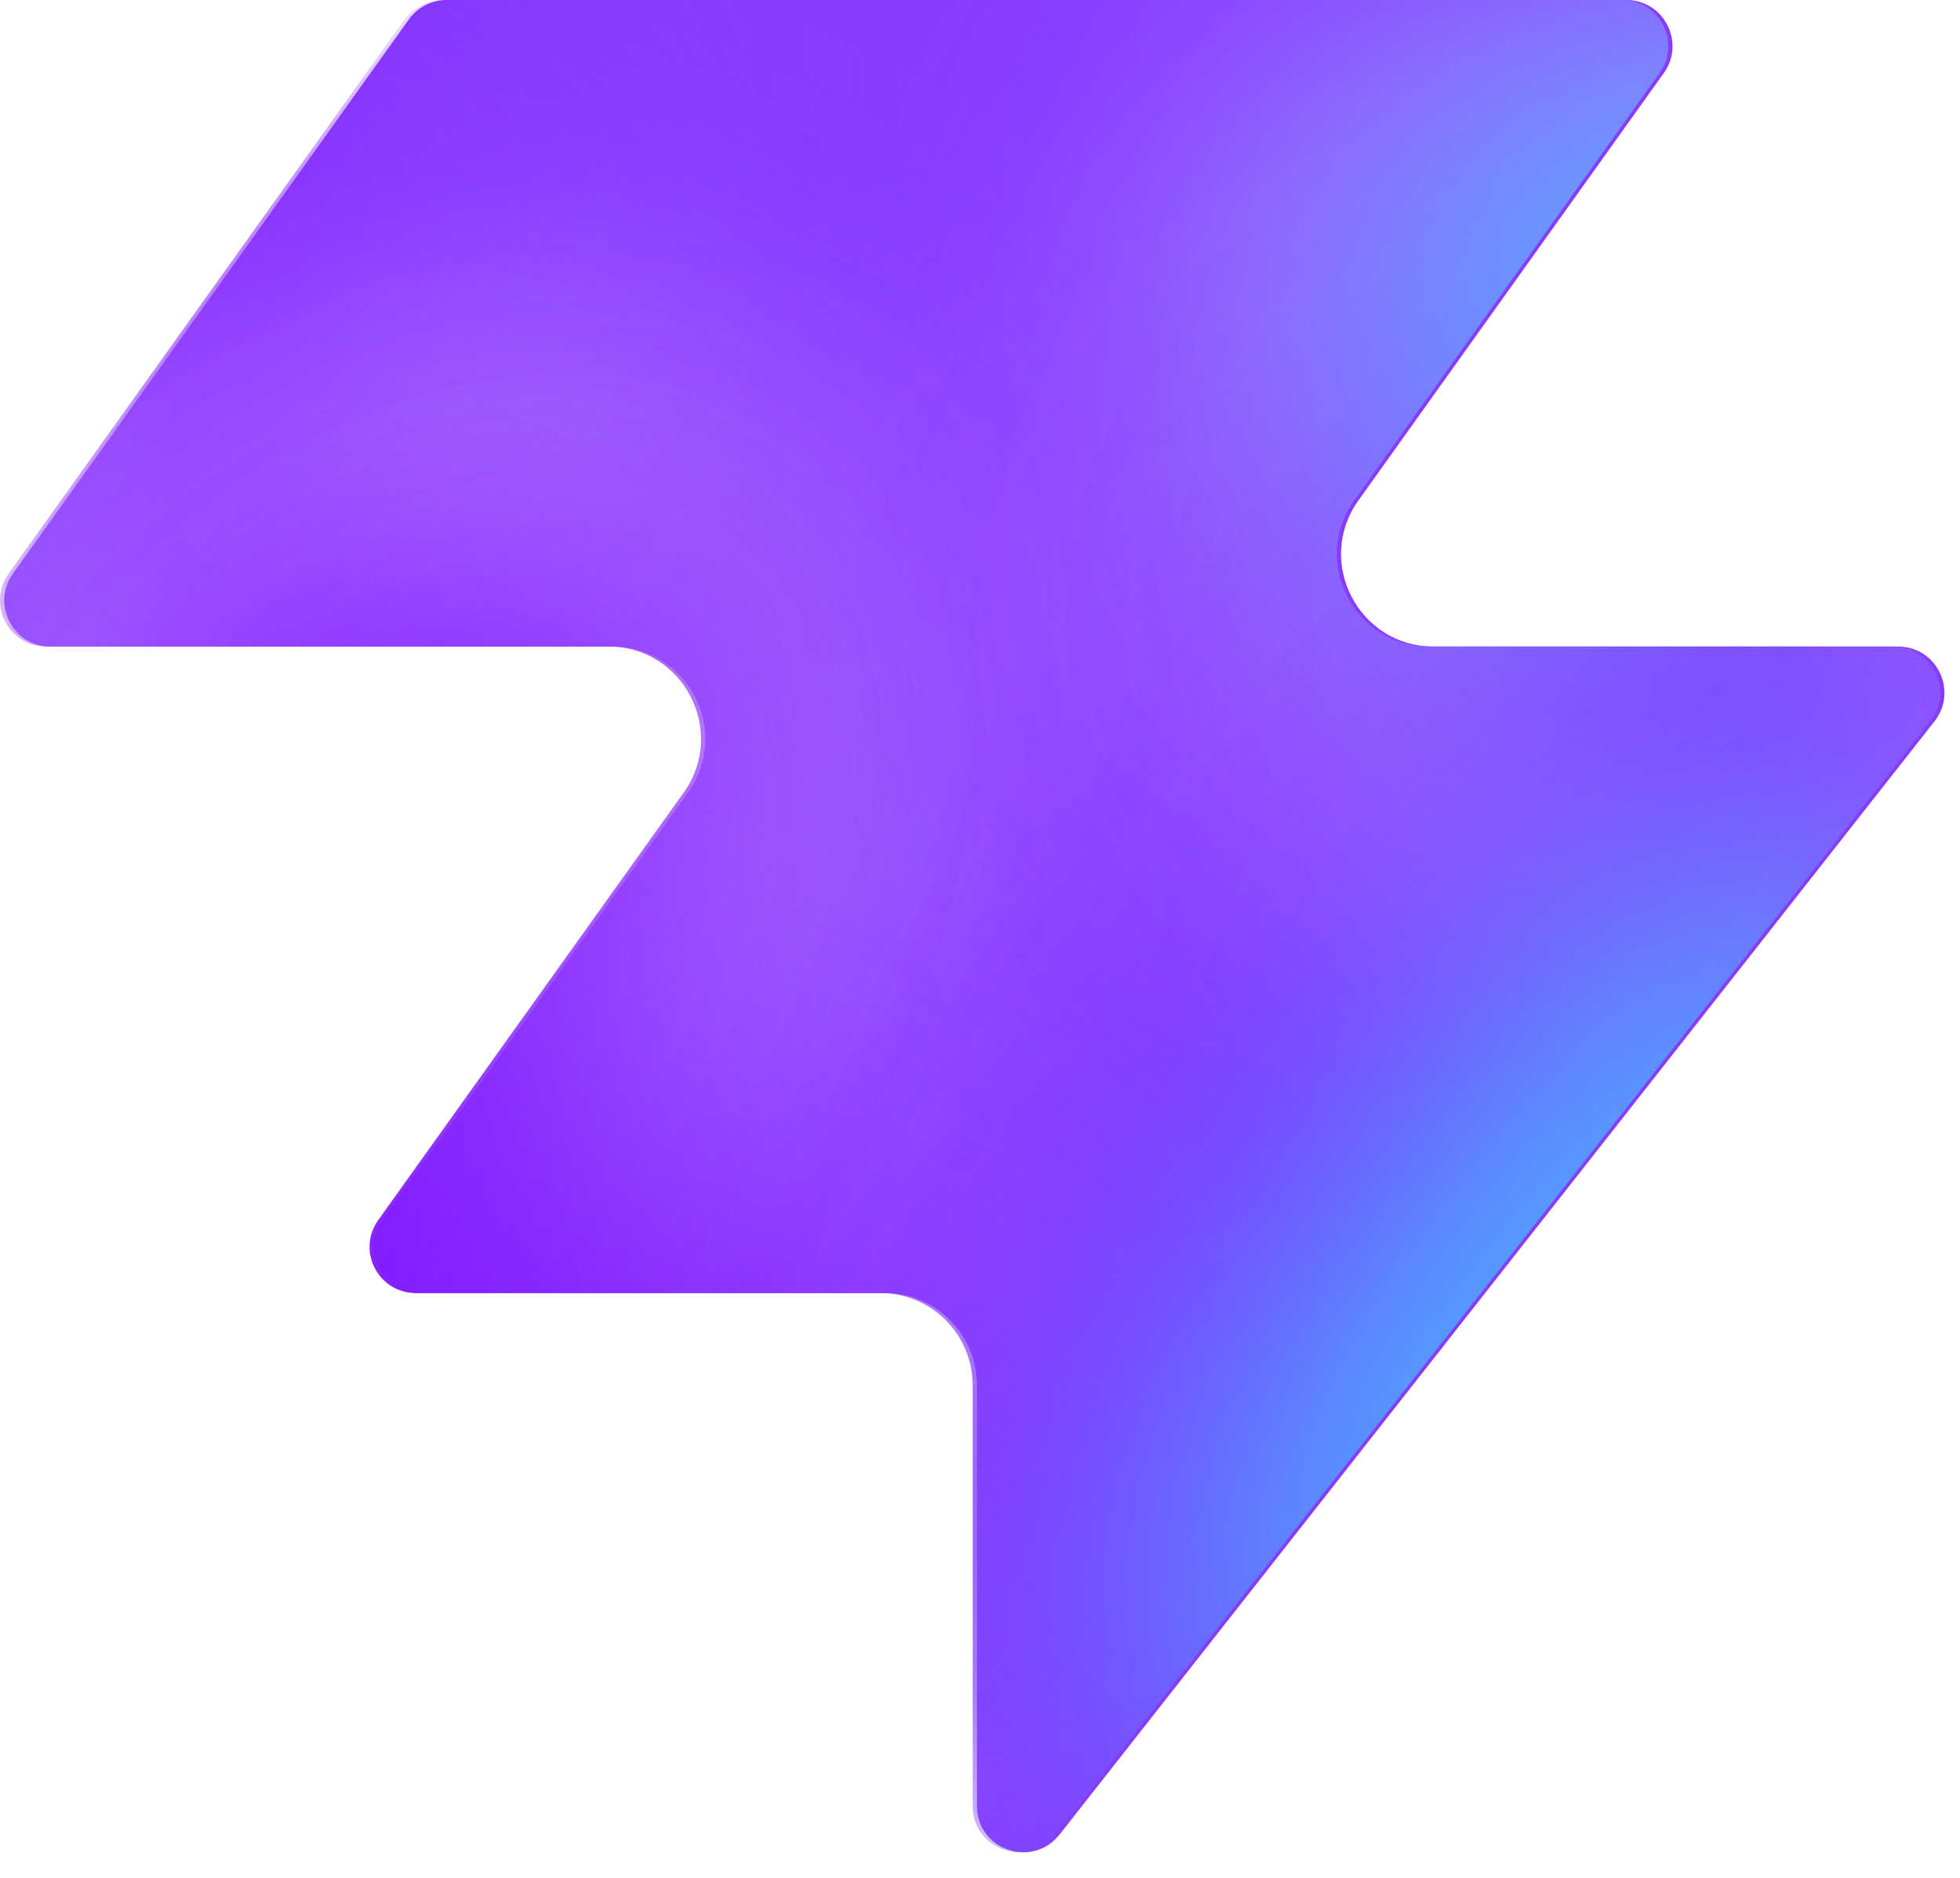
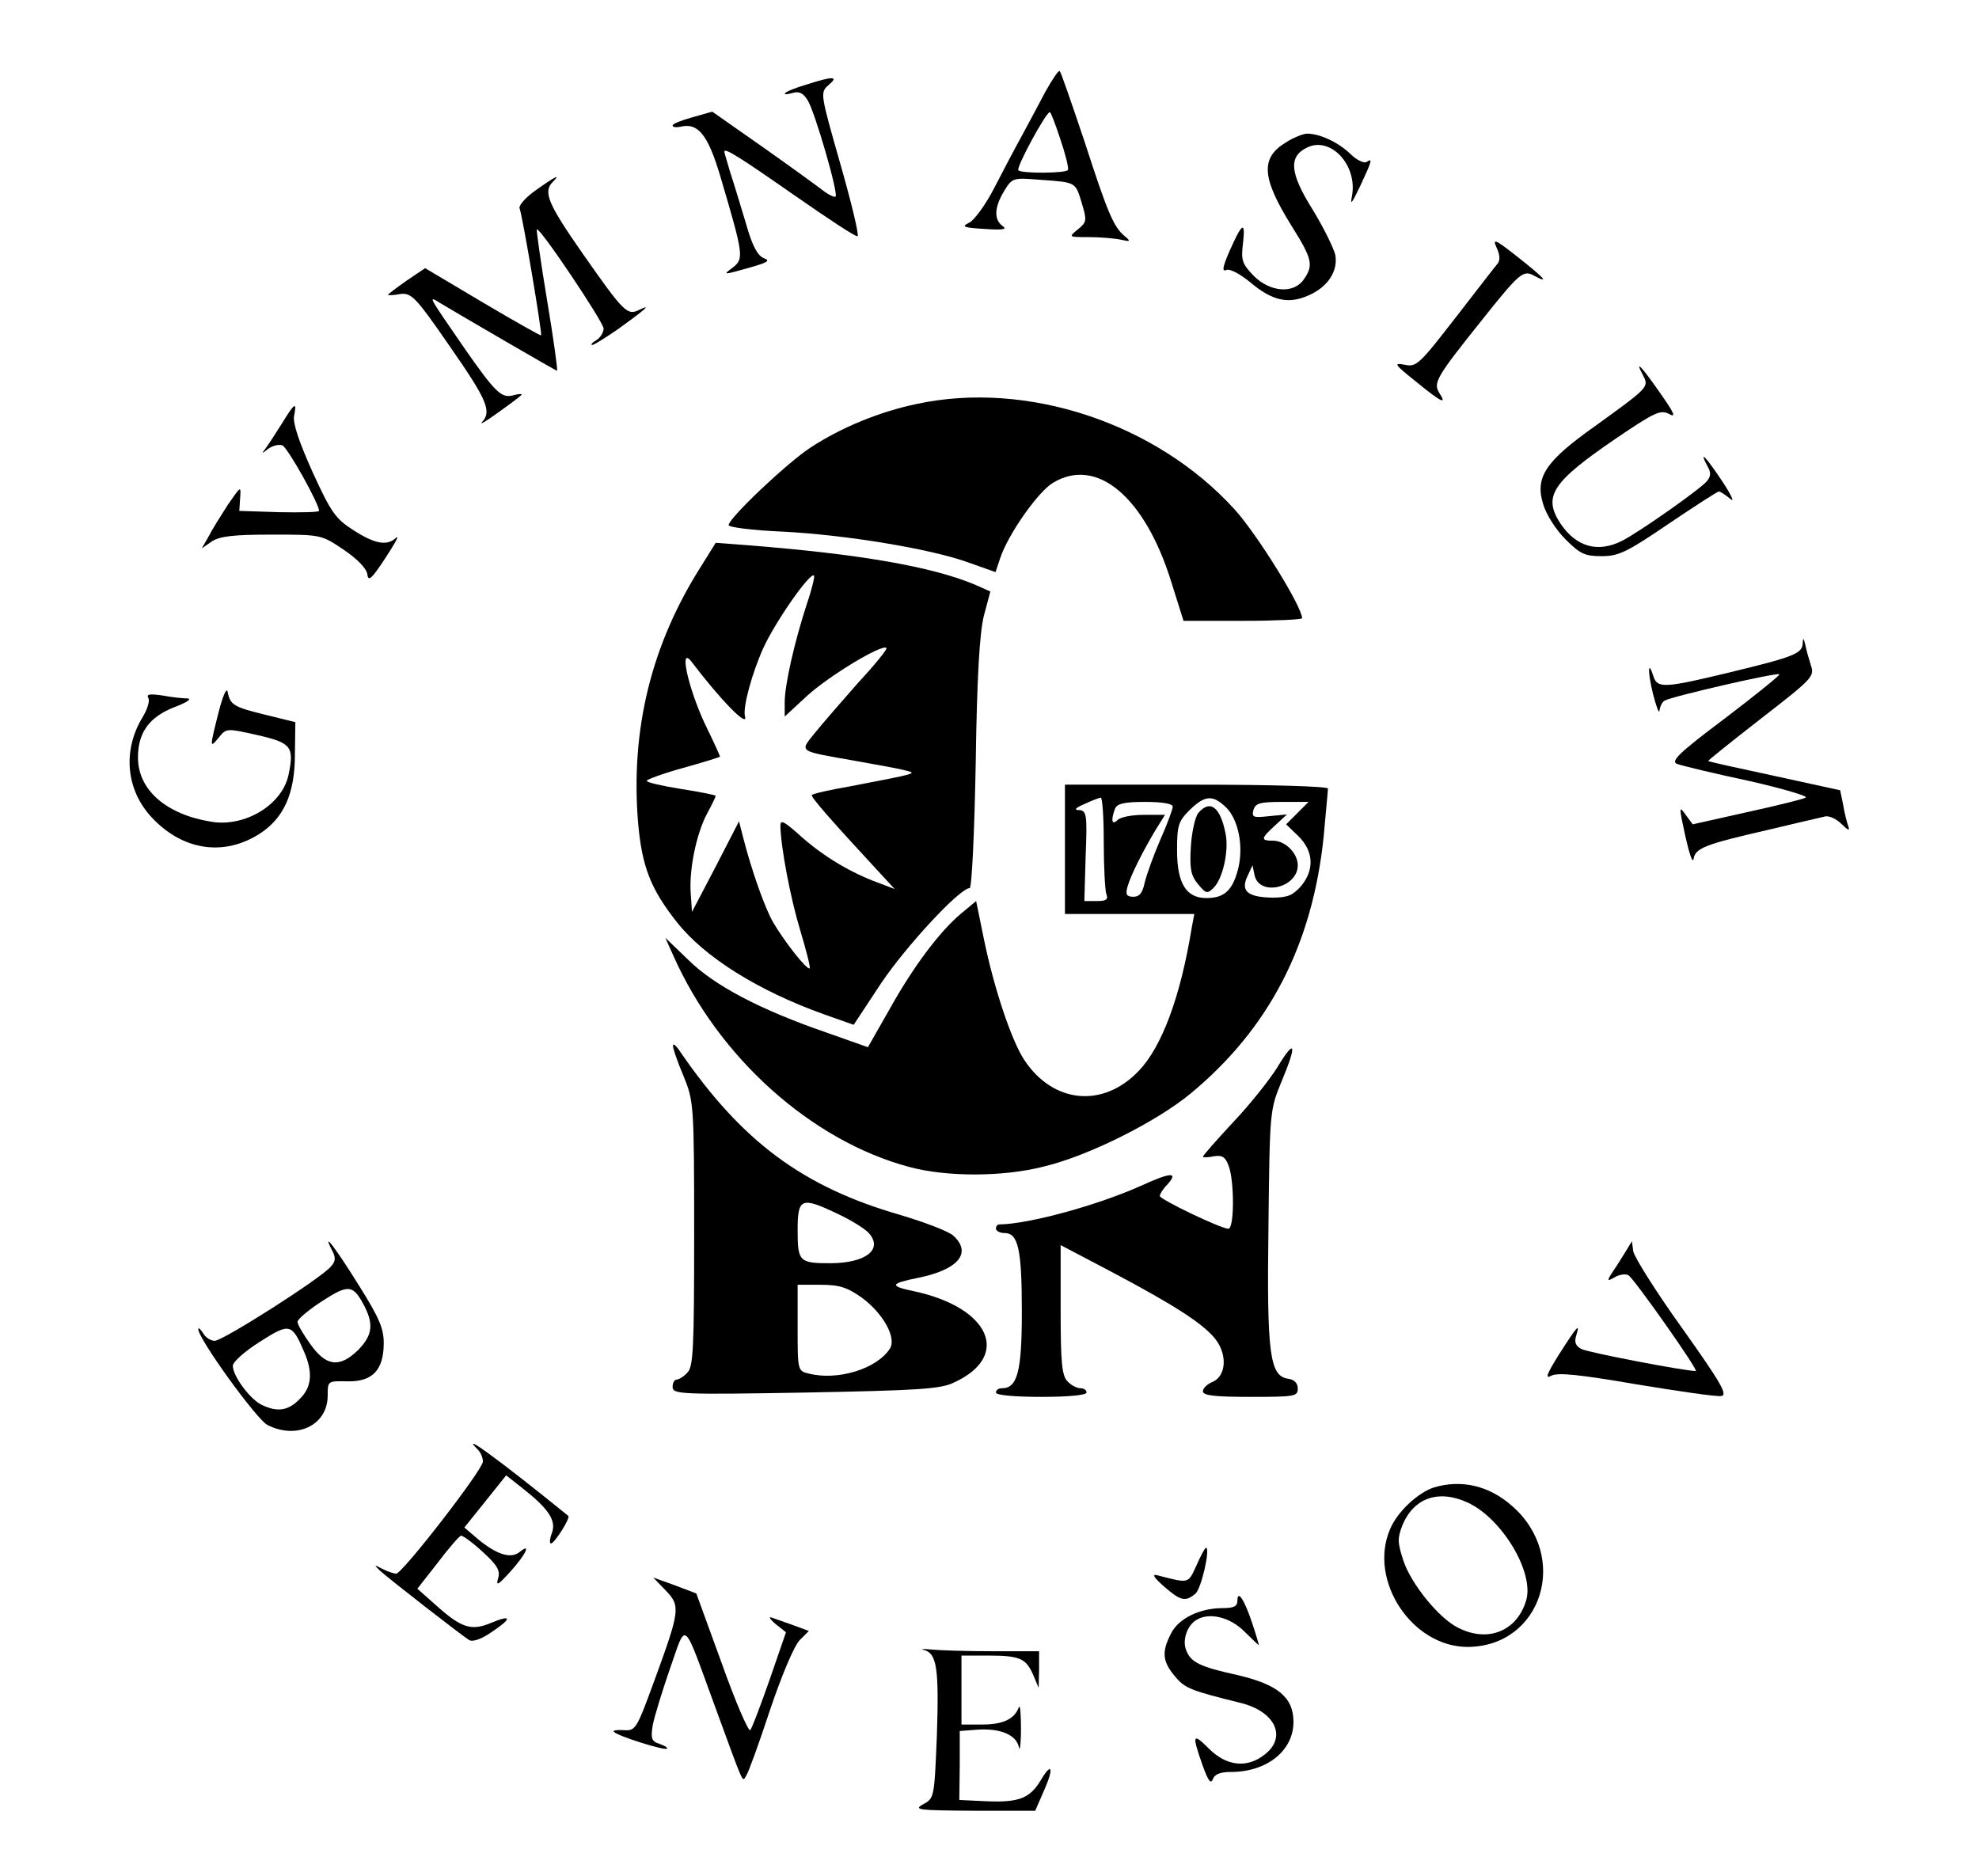
- <svg xmlns="http://www.w3.org/2000/svg" width="48" height="46" fill="none" viewBox="0 0 48 46">
-   <path fill="#863bff" d="M25.946 44.938c-.664.845-2.021.375-2.021-.698V33.937a2.26 2.26 0 0 0-2.262-2.262H10.287c-.92 0-1.456-1.04-.92-1.788l7.48-10.471c1.07-1.497 0-3.578-1.842-3.578H1.237c-.92 0-1.456-1.04-.92-1.788L10.013.474c.214-.297.556-.474.92-.474h28.894c.92 0 1.456 1.04.92 1.788l-7.48 10.471c-1.07 1.498 0 3.579 1.842 3.579h11.377c.943 0 1.473 1.088.89 1.83L25.947 44.94z" style="fill:#863bff;fill:color(display-p3 .525 .23 1);fill-opacity:1" />
-   <mask id="a" width="48" height="46" x="0" y="0" maskUnits="userSpaceOnUse" style="mask-type:alpha">
-     <path fill="#000" d="M25.842 44.938c-.664.844-2.021.375-2.021-.698V33.937a2.26 2.26 0 0 0-2.262-2.262H10.183c-.92 0-1.456-1.04-.92-1.788l7.48-10.471c1.07-1.498 0-3.579-1.842-3.579H1.133c-.92 0-1.456-1.04-.92-1.787L9.91.473c.214-.297.556-.474.92-.474h28.894c.92 0 1.456 1.04.92 1.788l-7.48 10.471c-1.07 1.498 0 3.578 1.842 3.578h11.377c.943 0 1.473 1.088.89 1.832L25.843 44.94z" style="fill:#000;fill-opacity:1" />
-   </mask>
-   <g mask="url(#a)">
-     <g filter="url(#b)">
-       <ellipse cx="5.508" cy="14.704" fill="#ede6ff" rx="5.508" ry="14.704" style="fill:#ede6ff;fill:color(display-p3 .927 .903 1);fill-opacity:1" transform="matrix(.00324 1 1 -.00324 -4.47 31.516)" />
-     </g>
-     <g filter="url(#c)">
-       <ellipse cx="10.399" cy="29.851" fill="#ede6ff" rx="10.399" ry="29.851" style="fill:#ede6ff;fill:color(display-p3 .927 .903 1);fill-opacity:1" transform="matrix(.00324 1 1 -.00324 -39.328 7.883)" />
-     </g>
-     <g filter="url(#d)">
-       <ellipse cx="5.508" cy="30.487" fill="#7e14ff" rx="5.508" ry="30.487" style="fill:#7e14ff;fill:color(display-p3 .492 .077 1);fill-opacity:1" transform="rotate(89.814 -25.913 -14.639)scale(1 -1)" />
-     </g>
-     <g filter="url(#e)">
-       <ellipse cx="5.508" cy="30.599" fill="#7e14ff" rx="5.508" ry="30.599" style="fill:#7e14ff;fill:color(display-p3 .492 .077 1);fill-opacity:1" transform="rotate(89.814 -32.644 -3.334)scale(1 -1)" />
-     </g>
-     <g filter="url(#f)">
-       <ellipse cx="5.508" cy="30.599" fill="#7e14ff" rx="5.508" ry="30.599" style="fill:#7e14ff;fill:color(display-p3 .492 .077 1);fill-opacity:1" transform="matrix(.00324 1 1 -.00324 -34.34 30.47)" />
-     </g>
-     <g filter="url(#g)">
-       <ellipse cx="14.072" cy="22.078" fill="#ede6ff" rx="14.072" ry="22.078" style="fill:#ede6ff;fill:color(display-p3 .927 .903 1);fill-opacity:1" transform="rotate(93.35 24.506 48.493)scale(-1 1)" />
-     </g>
-     <g filter="url(#h)">
-       <ellipse cx="3.47" cy="21.501" fill="#7e14ff" rx="3.47" ry="21.501" style="fill:#7e14ff;fill:color(display-p3 .492 .077 1);fill-opacity:1" transform="rotate(89.009 28.708 47.59)scale(-1 1)" />
-     </g>
-     <g filter="url(#i)">
-       <ellipse cx="3.47" cy="21.501" fill="#7e14ff" rx="3.47" ry="21.501" style="fill:#7e14ff;fill:color(display-p3 .492 .077 1);fill-opacity:1" transform="rotate(89.009 28.708 47.59)scale(-1 1)" />
-     </g>
-     <g filter="url(#j)">
-       <ellipse cx=".387" cy="8.972" fill="#7e14ff" rx="4.407" ry="29.108" style="fill:#7e14ff;fill:color(display-p3 .492 .077 1);fill-opacity:1" transform="rotate(39.51 .387 8.972)" />
-     </g>
-     <g filter="url(#k)">
-       <ellipse cx="47.523" cy="-6.092" fill="#7e14ff" rx="4.407" ry="29.108" style="fill:#7e14ff;fill:color(display-p3 .492 .077 1);fill-opacity:1" transform="rotate(37.892 47.523 -6.092)" />
-     </g>
-     <g filter="url(#l)">
-       <ellipse cx="41.412" cy="6.333" fill="#47bfff" rx="5.971" ry="9.665" style="fill:#47bfff;fill:color(display-p3 .28 .748 1);fill-opacity:1" transform="rotate(37.892 41.412 6.333)" />
-     </g>
-     <g filter="url(#m)">
-       <ellipse cx="-1.879" cy="38.332" fill="#7e14ff" rx="4.407" ry="29.108" style="fill:#7e14ff;fill:color(display-p3 .492 .077 1);fill-opacity:1" transform="rotate(37.892 -1.88 38.332)" />
-     </g>
-     <g filter="url(#n)">
-       <ellipse cx="-1.879" cy="38.332" fill="#7e14ff" rx="4.407" ry="29.108" style="fill:#7e14ff;fill:color(display-p3 .492 .077 1);fill-opacity:1" transform="rotate(37.892 -1.88 38.332)" />
-     </g>
-     <g filter="url(#o)">
-       <ellipse cx="35.651" cy="29.907" fill="#7e14ff" rx="4.407" ry="29.108" style="fill:#7e14ff;fill:color(display-p3 .492 .077 1);fill-opacity:1" transform="rotate(37.892 35.651 29.907)" />
-     </g>
-     <g filter="url(#p)">
-       <ellipse cx="38.418" cy="32.4" fill="#47bfff" rx="5.971" ry="15.297" style="fill:#47bfff;fill:color(display-p3 .28 .748 1);fill-opacity:1" transform="rotate(37.892 38.418 32.4)" />
-     </g>
+ <svg xmlns="http://www.w3.org/2000/svg" version="1.0" width="459pt" height="435pt" viewBox="0 0 459 435" preserveAspectRatio="xMidYMid meet">
+   <g transform="translate(0,435) scale(0.1,-0.1)" fill="#000000" stroke="none">
+     <path d="M2425 4138 c-15 -29 -40 -75 -55 -103 -15 -27 -44 -82 -64 -121 -20 -39 -47 -76 -59 -81 -18 -9 -12 -11 36 -14 44 -3 54 -1 42 7 -20 15 -19 43 4 81 19 31 21 31 83 26 85 -6 82 -5 97 -54 12 -40 12 -44 -9 -61 -22 -18 -22 -18 26 -18 27 0 60 -3 74 -6 22 -5 23 -4 9 8 -26 21 -40 54 -94 221 -29 86 -54 159 -57 162 -3 3 -17 -19 -33 -47z m34 -110 c12 -35 20 -67 18 -72 -2 -8 -107 -9 -115 -1 -6 6 64 135 73 135 2 0 13 -28 24 -62z" />
+     <path d="M1871 4154 c-24 -7 -47 -16 -50 -20 -3 -4 4 -3 16 0 16 5 25 1 36 -16 17 -27 72 -217 65 -224 -3 -2 -16 4 -29 14 -13 10 -76 56 -140 101 l-117 82 -46 -13 c-25 -7 -46 -15 -46 -19 0 -4 8 -5 18 -3 41 10 64 -18 93 -116 54 -183 55 -190 28 -211 -23 -17 -22 -17 35 -1 46 13 54 17 38 23 -15 6 -27 28 -42 81 -12 40 -28 93 -36 117 -7 25 -14 46 -14 49 0 10 32 -10 164 -102 76 -53 141 -96 145 -94 4 2 -14 77 -40 168 -47 165 -47 165 -27 183 24 20 11 21 -51 1z" />
+     <path d="M2983 4020 c-60 -36 -57 -82 12 -193 49 -78 52 -92 29 -125 -23 -34 -78 -30 -116 8 -27 28 -30 36 -25 76 6 53 -2 48 -32 -20 -16 -37 -17 -47 -6 -42 8 3 32 -10 55 -29 50 -42 87 -51 133 -31 46 19 71 57 64 95 -4 16 -27 63 -52 104 -54 86 -57 124 -13 145 54 26 116 -40 104 -111 -5 -25 -1 -20 19 22 28 60 29 65 14 55 -6 -3 -23 5 -37 19 -28 27 -71 47 -100 47 -9 0 -32 -9 -49 -20z" />
+     <path d="M1243 3909 c-23 -16 -40 -35 -38 -42 7 -17 53 -291 50 -295 -1 -1 -62 33 -136 77 l-133 79 -43 -29 c-24 -17 -43 -31 -43 -33 0 -1 13 -1 28 2 26 3 35 -5 115 -121 87 -125 98 -151 75 -176 -7 -8 11 3 40 24 28 20 52 38 52 40 0 2 -9 1 -20 -2 -27 -7 -41 6 -114 111 -84 122 -84 121 -55 103 45 -27 268 -157 271 -157 2 0 -8 73 -23 163 -15 89 -25 163 -24 165 6 7 154 -214 155 -230 0 -9 -8 -22 -17 -27 -10 -6 -14 -11 -9 -11 4 0 31 17 60 37 61 44 79 59 50 45 -29 -15 -36 -8 -132 129 -81 116 -93 144 -70 167 20 20 6 13 -39 -19z" />
+     <path d="M3471 3776 c8 -17 9 -30 2 -38 -6 -7 -50 -64 -98 -126 -83 -107 -90 -114 -117 -108 -27 5 -24 1 26 -39 60 -49 73 -55 54 -26 -14 23 -7 36 97 166 90 113 98 120 124 105 36 -19 23 -5 -39 44 -52 41 -59 44 -49 22z" />
+     <path d="M3811 3479 c14 -27 12 -28 -111 -117 -116 -82 -140 -119 -121 -181 7 -24 29 -59 52 -82 34 -34 45 -39 84 -39 39 0 58 9 155 75 61 41 113 75 117 75 3 0 15 -8 26 -17 11 -10 3 8 -18 40 -38 57 -56 76 -35 36 9 -15 8 -24 -1 -35 -16 -19 -154 -116 -196 -138 -57 -29 -107 -15 -144 40 -41 63 -19 96 129 197 90 61 103 67 123 57 17 -10 13 1 -21 49 -43 62 -60 79 -39 40z" />
+     <path d="M2126 3413 c-86 -18 -174 -54 -246 -101 -55 -36 -190 -164 -190 -180 0 -5 55 -12 123 -15 145 -7 347 -40 434 -72 l62 -22 11 33 c18 54 87 153 122 174 102 62 214 -33 275 -231 l28 -89 138 0 c75 0 137 3 137 6 0 27 -105 196 -157 253 -182 200 -482 299 -737 244z" />
+     <path d="M654 3368 c-15 -24 -32 -50 -38 -58 -10 -13 -9 -13 6 -1 10 7 24 11 33 8 12 -5 85 -135 85 -152 0 -3 -42 -4 -92 -3 l-93 3 2 30 c2 29 2 28 -28 -15 -16 -25 -37 -58 -45 -74 l-16 -28 23 16 c18 12 49 16 139 16 115 0 115 0 167 -35 31 -21 53 -43 55 -57 2 -18 10 -11 42 38 21 32 33 53 25 47 -21 -20 -49 -15 -99 17 -42 27 -52 41 -95 135 -31 69 -46 113 -43 130 7 34 2 32 -28 -17z" />
+     <path d="M1627 3038 c-116 -182 -165 -379 -147 -597 9 -101 29 -153 90 -230 64 -81 188 -159 342 -214 l68 -24 64 97 c58 86 182 220 205 220 5 0 11 129 14 288 3 205 9 303 19 344 l15 56 -36 16 c-100 42 -269 71 -523 91 l-78 6 -33 -53z m244 -90 c-28 -86 -51 -186 -51 -227 l0 -33 53 49 c51 46 173 120 183 110 3 -2 -27 -39 -66 -81 -38 -43 -83 -95 -100 -116 -36 -45 -41 -41 95 -65 50 -9 101 -18 115 -22 29 -7 27 -7 -129 -37 -46 -8 -86 -17 -88 -20 -4 -3 42 -56 156 -179 l36 -39 -50 19 c-61 24 -123 62 -175 110 -33 29 -40 32 -40 17 1 -49 23 -166 46 -242 14 -46 24 -86 22 -88 -6 -5 -58 61 -85 107 -19 33 -50 120 -70 199 l-9 35 -54 -105 -55 -105 -3 43 c-4 55 13 138 38 185 11 20 20 39 20 41 0 2 -36 9 -80 16 -44 7 -80 15 -80 19 0 3 38 17 85 30 47 13 85 25 85 26 0 2 -16 37 -36 78 -38 82 -60 181 -30 142 66 -87 131 -154 124 -127 -6 20 16 100 42 158 27 60 109 178 118 169 2 -2 -5 -32 -17 -67z" />
+     <path d="M4181 2857 c-1 -23 -22 -31 -171 -67 -149 -36 -166 -37 -175 -9 -13 41 -14 12 -1 -41 8 -30 14 -47 15 -38 1 9 6 20 12 23 14 9 261 66 266 61 2 -2 -55 -48 -126 -102 -108 -81 -127 -100 -111 -106 11 -4 85 -22 165 -39 80 -18 140 -36 133 -39 -7 -4 -69 -19 -137 -34 l-125 -28 -17 23 c-15 21 -15 18 0 -51 9 -40 17 -64 19 -52 4 25 28 34 172 67 63 15 123 29 132 31 9 3 27 -5 39 -17 15 -15 20 -17 16 -6 -3 8 -9 31 -12 50 l-7 34 -151 33 c-84 18 -153 33 -155 35 -1 1 54 45 122 98 120 93 125 98 116 124 -5 16 -11 37 -13 48 -4 16 -5 17 -6 2z" />
+     <path d="M507 2698 c-21 -83 -21 -85 1 -58 17 21 18 21 89 5 79 -18 86 -27 72 -93 -15 -69 -101 -121 -179 -108 -105 17 -170 74 -170 149 0 58 26 94 85 117 27 10 41 19 30 20 -11 0 -38 3 -59 7 -29 4 -37 3 -32 -6 4 -6 -2 -26 -13 -44 -47 -77 -39 -168 20 -232 72 -78 168 -92 251 -39 56 36 82 93 82 184 l1 75 -69 17 c-74 18 -82 23 -88 53 -2 12 -11 -8 -21 -47z" />
+     <path d="M2470 2380 l0 -150 150 0 150 0 -6 -32 c-26 -160 -69 -275 -122 -331 -83 -88 -199 -77 -266 24 -30 45 -71 168 -94 281 l-18 88 -35 -29 c-49 -41 -111 -123 -167 -224 l-49 -86 -96 34 c-154 53 -260 109 -320 168 l-54 52 18 -40 c105 -238 322 -432 549 -492 86 -23 216 -23 310 1 105 25 262 104 342 170 182 151 282 345 308 595 5 57 10 107 10 112 0 5 -132 9 -305 9 l-305 0 0 -150z m90 16 c0 -57 3 -111 6 -120 5 -12 0 -16 -22 -16 l-29 0 3 105 c4 96 2 105 -15 106 -13 0 -9 5 12 14 17 8 33 14 38 15 4 0 7 -47 7 -104z m284 81 c29 -29 41 -92 27 -145 -13 -48 -32 -65 -73 -65 -47 0 -68 34 -68 111 0 57 3 67 29 93 36 35 54 36 85 6z m-124 2 c0 -6 -13 -41 -29 -77 -16 -37 -32 -82 -36 -99 -5 -24 -12 -33 -26 -33 -16 0 -19 5 -14 23 8 28 35 81 64 130 l23 37 -49 0 c-27 0 -54 -5 -61 -12 -13 -13 -16 -1 -6 26 5 12 21 16 70 16 39 0 64 -4 64 -11z m289 -15 l-26 -26 29 -28 c35 -35 37 -78 5 -116 -19 -21 -31 -26 -66 -26 -57 1 -74 15 -58 49 l12 26 5 -24 c12 -49 100 -28 100 24 0 28 -29 57 -57 57 -30 0 -29 5 5 36 l27 25 -41 -4 c-37 -4 -41 -3 -37 14 5 16 15 19 66 19 l62 0 -26 -26z" />
+     <path d="M2779 2464 c-7 -9 -15 -44 -17 -78 -3 -51 0 -66 16 -86 19 -23 22 -24 37 -9 21 21 35 84 28 123 -12 64 -36 83 -64 50z" />
+     <path d="M1561 1925 c-1 -5 10 -37 24 -70 24 -59 25 -64 25 -367 0 -266 -2 -309 -16 -322 -8 -9 -20 -16 -25 -16 -5 0 -9 -8 -9 -17 0 -17 19 -18 307 -13 261 5 314 8 345 23 134 61 85 174 -92 212 -58 12 -56 18 9 31 94 19 126 58 82 98 -11 10 -66 31 -123 48 -226 65 -367 170 -510 378 -9 14 -17 21 -17 15z m383 -391 c30 -14 62 -34 71 -44 34 -38 -7 -70 -90 -70 -71 0 -75 4 -75 76 0 76 8 79 94 38z m55 -194 c49 -36 81 -93 65 -118 -30 -47 -121 -75 -188 -58 -26 6 -26 8 -26 106 l0 100 53 0 c44 0 62 -6 96 -30z" />
+     <path d="M2963 1875 c-18 -29 -64 -87 -103 -128 -38 -41 -70 -77 -70 -80 0 -2 11 -2 25 1 20 3 27 -1 35 -23 13 -35 13 -145 -1 -145 -17 0 -159 68 -159 76 0 4 7 16 17 26 27 30 10 30 -62 -3 -101 -45 -258 -88 -327 -89 -5 0 -8 -4 -8 -10 0 -5 9 -10 20 -10 32 0 40 -39 40 -183 0 -137 -10 -177 -46 -177 -8 0 -14 -4 -14 -10 0 -6 42 -10 105 -10 63 0 105 4 105 10 0 6 -6 10 -14 10 -8 0 -22 7 -30 16 -13 13 -16 42 -16 166 l0 150 118 -62 c151 -80 213 -121 241 -156 28 -36 25 -85 -6 -99 -13 -5 -23 -15 -23 -22 0 -10 28 -13 110 -13 102 0 110 1 110 19 0 13 -8 21 -22 23 -43 6 -50 56 -46 353 3 270 3 270 31 338 36 86 31 100 -10 32z" />
+     <path d="M769 1452 c10 -18 10 -27 -1 -39 -20 -26 -251 -173 -270 -173 -9 0 -22 8 -27 18 -6 9 -11 14 -11 9 -1 -21 135 -209 160 -222 68 -35 140 -1 140 68 0 34 0 34 46 33 58 -1 84 26 84 89 0 34 -11 59 -56 131 -54 87 -88 132 -65 86z m77 -133 c21 -42 17 -67 -15 -100 -43 -42 -74 -39 -111 13 -16 22 -30 46 -30 52 0 6 26 28 57 48 62 40 72 39 99 -13z m-140 -106 c20 -47 17 -81 -11 -108 -26 -27 -51 -31 -87 -14 -27 12 -68 67 -68 91 0 9 28 34 63 56 69 44 74 43 103 -25z" />
+     <path d="M3771 1448 c-8 -13 -21 -34 -30 -47 -15 -23 -14 -24 5 -13 11 6 25 8 31 4 14 -9 164 -222 156 -222 -26 0 -250 43 -265 51 -14 7 -17 16 -12 32 9 29 3 23 -41 -46 -28 -45 -32 -56 -17 -48 15 8 64 3 198 -20 97 -16 186 -29 196 -27 16 2 0 30 -91 158 -61 85 -111 165 -113 178 l-3 23 -14 -23z" />
+     <path d="M1108 988 c7 -7 12 -19 12 -28 0 -19 -187 -260 -201 -260 -6 0 -20 5 -32 11 -19 10 -20 10 -7 -3 18 -17 189 -150 208 -162 8 -5 29 2 53 19 48 32 46 41 -4 20 -44 -18 -67 -11 -125 41 l-44 39 47 60 c25 33 49 61 54 63 4 1 26 -15 50 -37 35 -32 42 -44 36 -63 -5 -18 1 -14 29 17 36 40 49 68 21 45 -20 -16 -52 -6 -94 28 l-34 29 49 61 48 60 38 -30 c60 -47 79 -75 68 -104 -5 -13 -6 -24 -2 -24 8 0 46 60 40 64 -160 130 -254 198 -210 154z" />
+     <path d="M3326 900 c-37 -12 -85 -56 -102 -97 -51 -119 51 -273 180 -273 172 1 238 209 103 327 -53 47 -117 62 -181 43z m80 -36 c79 -38 152 -161 134 -225 -21 -73 -90 -100 -159 -64 -44 22 -108 101 -126 155 -14 43 -14 52 -2 83 27 64 85 83 153 51z" />
+     <path d="M2775 719 c-20 -43 -16 -42 -90 -23 -14 4 -10 -4 15 -26 38 -33 49 -36 72 -17 14 10 36 107 25 107 -2 0 -12 -18 -22 -41z" />
+     <path d="M1544 661 c35 -36 33 -47 -27 -211 -41 -112 -43 -115 -71 -113 -16 1 -26 -1 -22 -4 9 -10 118 -44 123 -39 2 2 -5 7 -17 11 -19 6 -21 12 -16 44 4 20 22 79 40 131 39 110 28 120 105 -90 69 -188 62 -174 72 -158 5 7 30 76 55 152 27 80 56 149 69 162 l21 21 -35 13 c-20 7 -43 15 -51 18 -8 3 -4 -4 9 -15 l24 -19 -38 -110 c-21 -60 -41 -113 -45 -117 -4 -4 -34 65 -66 155 l-59 162 -50 19 -50 18 29 -30z" />
+     <path d="M2870 637 c0 -13 -9 -17 -35 -17 -52 0 -102 -24 -119 -59 -22 -42 -20 -65 9 -99 23 -28 36 -33 153 -62 80 -20 107 -79 56 -119 -41 -33 -89 -28 -130 13 -38 38 -40 33 -15 -38 13 -36 19 -45 24 -33 4 12 18 17 42 17 83 0 145 49 145 116 0 57 -36 87 -131 109 -87 19 -108 30 -118 58 -9 22 2 56 23 69 29 19 78 8 112 -26 19 -19 34 -33 34 -32 0 1 -7 25 -16 52 -18 54 -34 78 -34 51z" />
+     <path d="M2143 523 c30 -8 35 -43 30 -197 -6 -146 -6 -147 -32 -161 -23 -13 -12 -14 117 -15 l143 0 20 46 c24 53 19 69 -7 25 -25 -42 -51 -52 -124 -49 l-65 3 1 80 0 80 40 3 c54 4 91 -12 97 -40 2 -13 5 6 5 42 0 36 -2 58 -5 50 -10 -27 -36 -40 -85 -40 l-48 0 0 80 0 80 59 0 c76 0 90 -6 107 -44 l13 -31 1 43 0 42 -107 0 c-60 0 -124 2 -143 4 -19 2 -27 1 -17 -1z" />
  </g>
-   <defs>
-     <filter id="b" width="60.045" height="41.654" x="-19.77" y="16.149" color-interpolation-filters="sRGB" filterUnits="userSpaceOnUse">
-       <feFlood flood-opacity="0" result="BackgroundImageFix" />
-       <feBlend in="SourceGraphic" in2="BackgroundImageFix" result="shape" />
-       <feGaussianBlur result="effect1_foregroundBlur_2002_17158" stdDeviation="7.659" />
-     </filter>
-     <filter id="c" width="90.34" height="51.437" x="-54.613" y="-7.533" color-interpolation-filters="sRGB" filterUnits="userSpaceOnUse">
-       <feFlood flood-opacity="0" result="BackgroundImageFix" />
-       <feBlend in="SourceGraphic" in2="BackgroundImageFix" result="shape" />
-       <feGaussianBlur result="effect1_foregroundBlur_2002_17158" stdDeviation="7.659" />
-     </filter>
-     <filter id="d" width="79.355" height="29.4" x="-49.64" y="2.03" color-interpolation-filters="sRGB" filterUnits="userSpaceOnUse">
-       <feFlood flood-opacity="0" result="BackgroundImageFix" />
-       <feBlend in="SourceGraphic" in2="BackgroundImageFix" result="shape" />
-       <feGaussianBlur result="effect1_foregroundBlur_2002_17158" stdDeviation="4.596" />
-     </filter>
-     <filter id="e" width="79.579" height="29.4" x="-45.045" y="20.029" color-interpolation-filters="sRGB" filterUnits="userSpaceOnUse">
-       <feFlood flood-opacity="0" result="BackgroundImageFix" />
-       <feBlend in="SourceGraphic" in2="BackgroundImageFix" result="shape" />
-       <feGaussianBlur result="effect1_foregroundBlur_2002_17158" stdDeviation="4.596" />
-     </filter>
-     <filter id="f" width="79.579" height="29.4" x="-43.513" y="21.178" color-interpolation-filters="sRGB" filterUnits="userSpaceOnUse">
-       <feFlood flood-opacity="0" result="BackgroundImageFix" />
-       <feBlend in="SourceGraphic" in2="BackgroundImageFix" result="shape" />
-       <feGaussianBlur result="effect1_foregroundBlur_2002_17158" stdDeviation="4.596" />
-     </filter>
-     <filter id="g" width="74.749" height="58.852" x="15.756" y="-17.901" color-interpolation-filters="sRGB" filterUnits="userSpaceOnUse">
-       <feFlood flood-opacity="0" result="BackgroundImageFix" />
-       <feBlend in="SourceGraphic" in2="BackgroundImageFix" result="shape" />
-       <feGaussianBlur result="effect1_foregroundBlur_2002_17158" stdDeviation="7.659" />
-     </filter>
-     <filter id="h" width="61.377" height="25.362" x="23.548" y="2.284" color-interpolation-filters="sRGB" filterUnits="userSpaceOnUse">
-       <feFlood flood-opacity="0" result="BackgroundImageFix" />
-       <feBlend in="SourceGraphic" in2="BackgroundImageFix" result="shape" />
-       <feGaussianBlur result="effect1_foregroundBlur_2002_17158" stdDeviation="4.596" />
-     </filter>
-     <filter id="i" width="61.377" height="25.362" x="23.548" y="2.284" color-interpolation-filters="sRGB" filterUnits="userSpaceOnUse">
-       <feFlood flood-opacity="0" result="BackgroundImageFix" />
-       <feBlend in="SourceGraphic" in2="BackgroundImageFix" result="shape" />
-       <feGaussianBlur result="effect1_foregroundBlur_2002_17158" stdDeviation="4.596" />
-     </filter>
-     <filter id="j" width="56.045" height="63.649" x="-27.636" y="-22.853" color-interpolation-filters="sRGB" filterUnits="userSpaceOnUse">
-       <feFlood flood-opacity="0" result="BackgroundImageFix" />
-       <feBlend in="SourceGraphic" in2="BackgroundImageFix" result="shape" />
-       <feGaussianBlur result="effect1_foregroundBlur_2002_17158" stdDeviation="4.596" />
-     </filter>
-     <filter id="k" width="54.814" height="64.646" x="20.116" y="-38.415" color-interpolation-filters="sRGB" filterUnits="userSpaceOnUse">
-       <feFlood flood-opacity="0" result="BackgroundImageFix" />
-       <feBlend in="SourceGraphic" in2="BackgroundImageFix" result="shape" />
-       <feGaussianBlur result="effect1_foregroundBlur_2002_17158" stdDeviation="4.596" />
-     </filter>
-     <filter id="l" width="33.541" height="35.313" x="24.641" y="-11.323" color-interpolation-filters="sRGB" filterUnits="userSpaceOnUse">
-       <feFlood flood-opacity="0" result="BackgroundImageFix" />
-       <feBlend in="SourceGraphic" in2="BackgroundImageFix" result="shape" />
-       <feGaussianBlur result="effect1_foregroundBlur_2002_17158" stdDeviation="4.596" />
-     </filter>
-     <filter id="m" width="54.814" height="64.646" x="-29.286" y="6.009" color-interpolation-filters="sRGB" filterUnits="userSpaceOnUse">
-       <feFlood flood-opacity="0" result="BackgroundImageFix" />
-       <feBlend in="SourceGraphic" in2="BackgroundImageFix" result="shape" />
-       <feGaussianBlur result="effect1_foregroundBlur_2002_17158" stdDeviation="4.596" />
-     </filter>
-     <filter id="n" width="54.814" height="64.646" x="-29.286" y="6.009" color-interpolation-filters="sRGB" filterUnits="userSpaceOnUse">
-       <feFlood flood-opacity="0" result="BackgroundImageFix" />
-       <feBlend in="SourceGraphic" in2="BackgroundImageFix" result="shape" />
-       <feGaussianBlur result="effect1_foregroundBlur_2002_17158" stdDeviation="4.596" />
-     </filter>
-     <filter id="o" width="54.814" height="64.646" x="8.244" y="-2.416" color-interpolation-filters="sRGB" filterUnits="userSpaceOnUse">
-       <feFlood flood-opacity="0" result="BackgroundImageFix" />
-       <feBlend in="SourceGraphic" in2="BackgroundImageFix" result="shape" />
-       <feGaussianBlur result="effect1_foregroundBlur_2002_17158" stdDeviation="4.596" />
-     </filter>
-     <filter id="p" width="39.409" height="43.623" x="18.713" y="10.588" color-interpolation-filters="sRGB" filterUnits="userSpaceOnUse">
-       <feFlood flood-opacity="0" result="BackgroundImageFix" />
-       <feBlend in="SourceGraphic" in2="BackgroundImageFix" result="shape" />
-       <feGaussianBlur result="effect1_foregroundBlur_2002_17158" stdDeviation="4.596" />
-     </filter>
-   </defs>
</svg>
